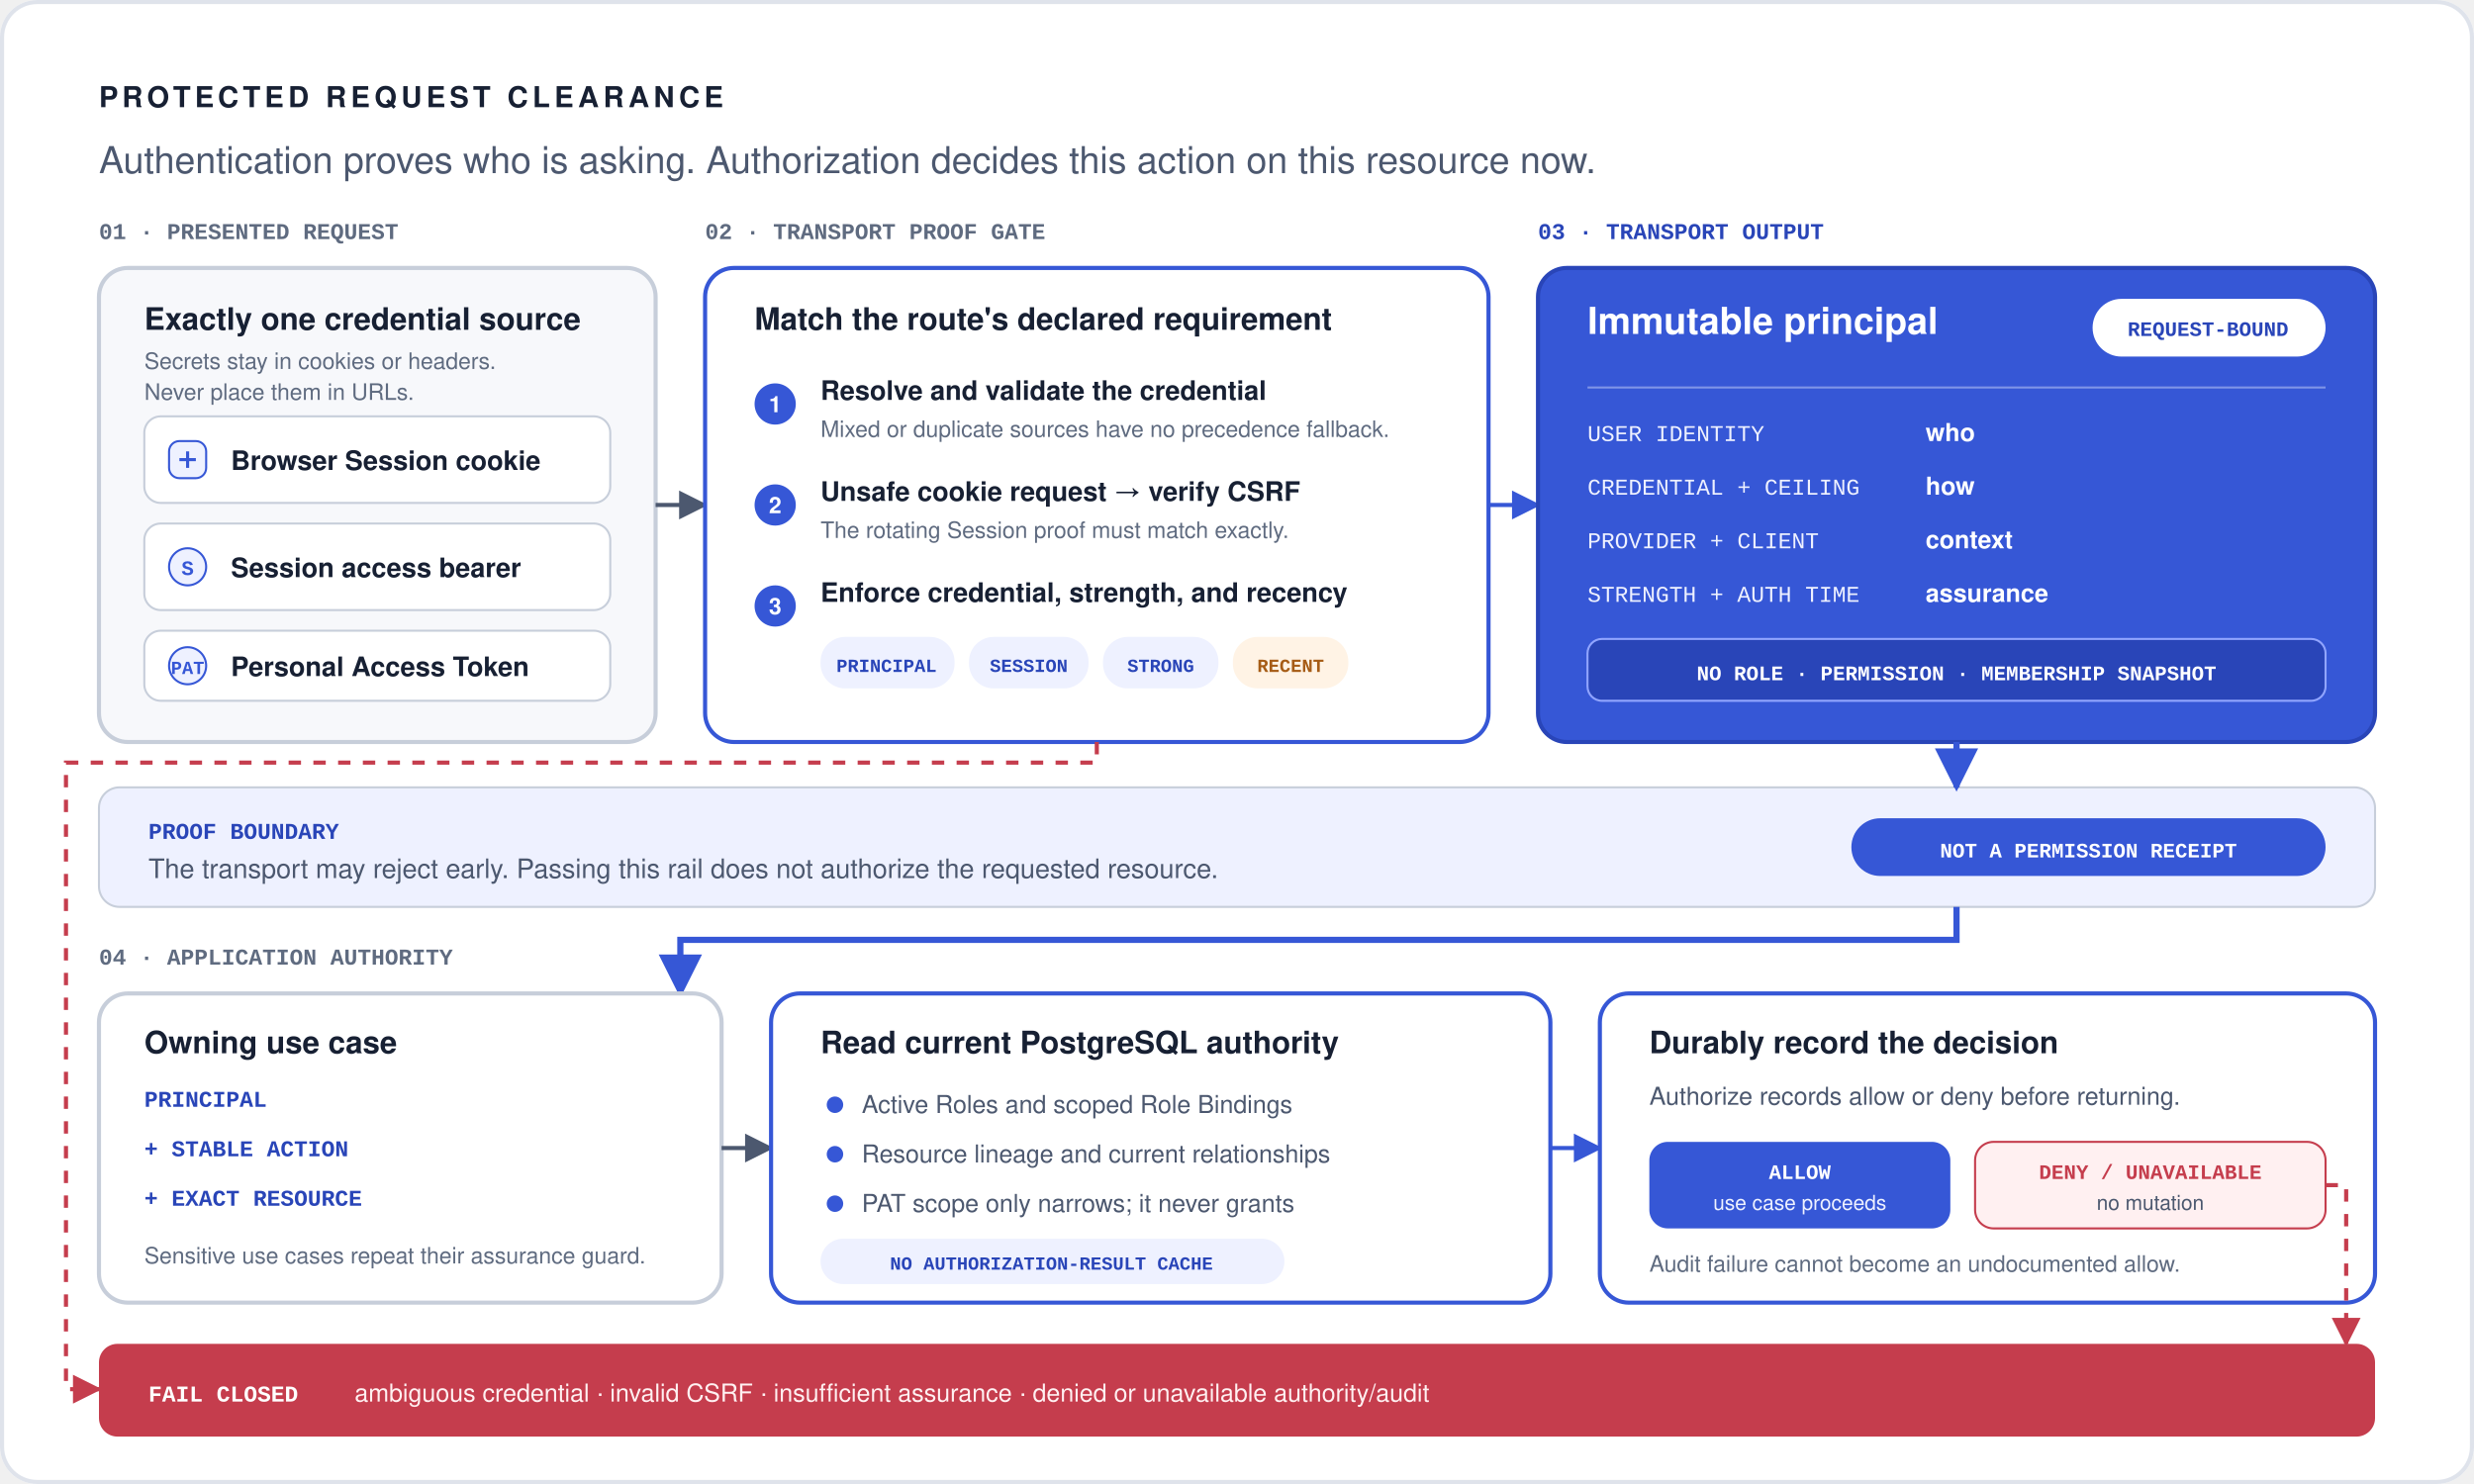
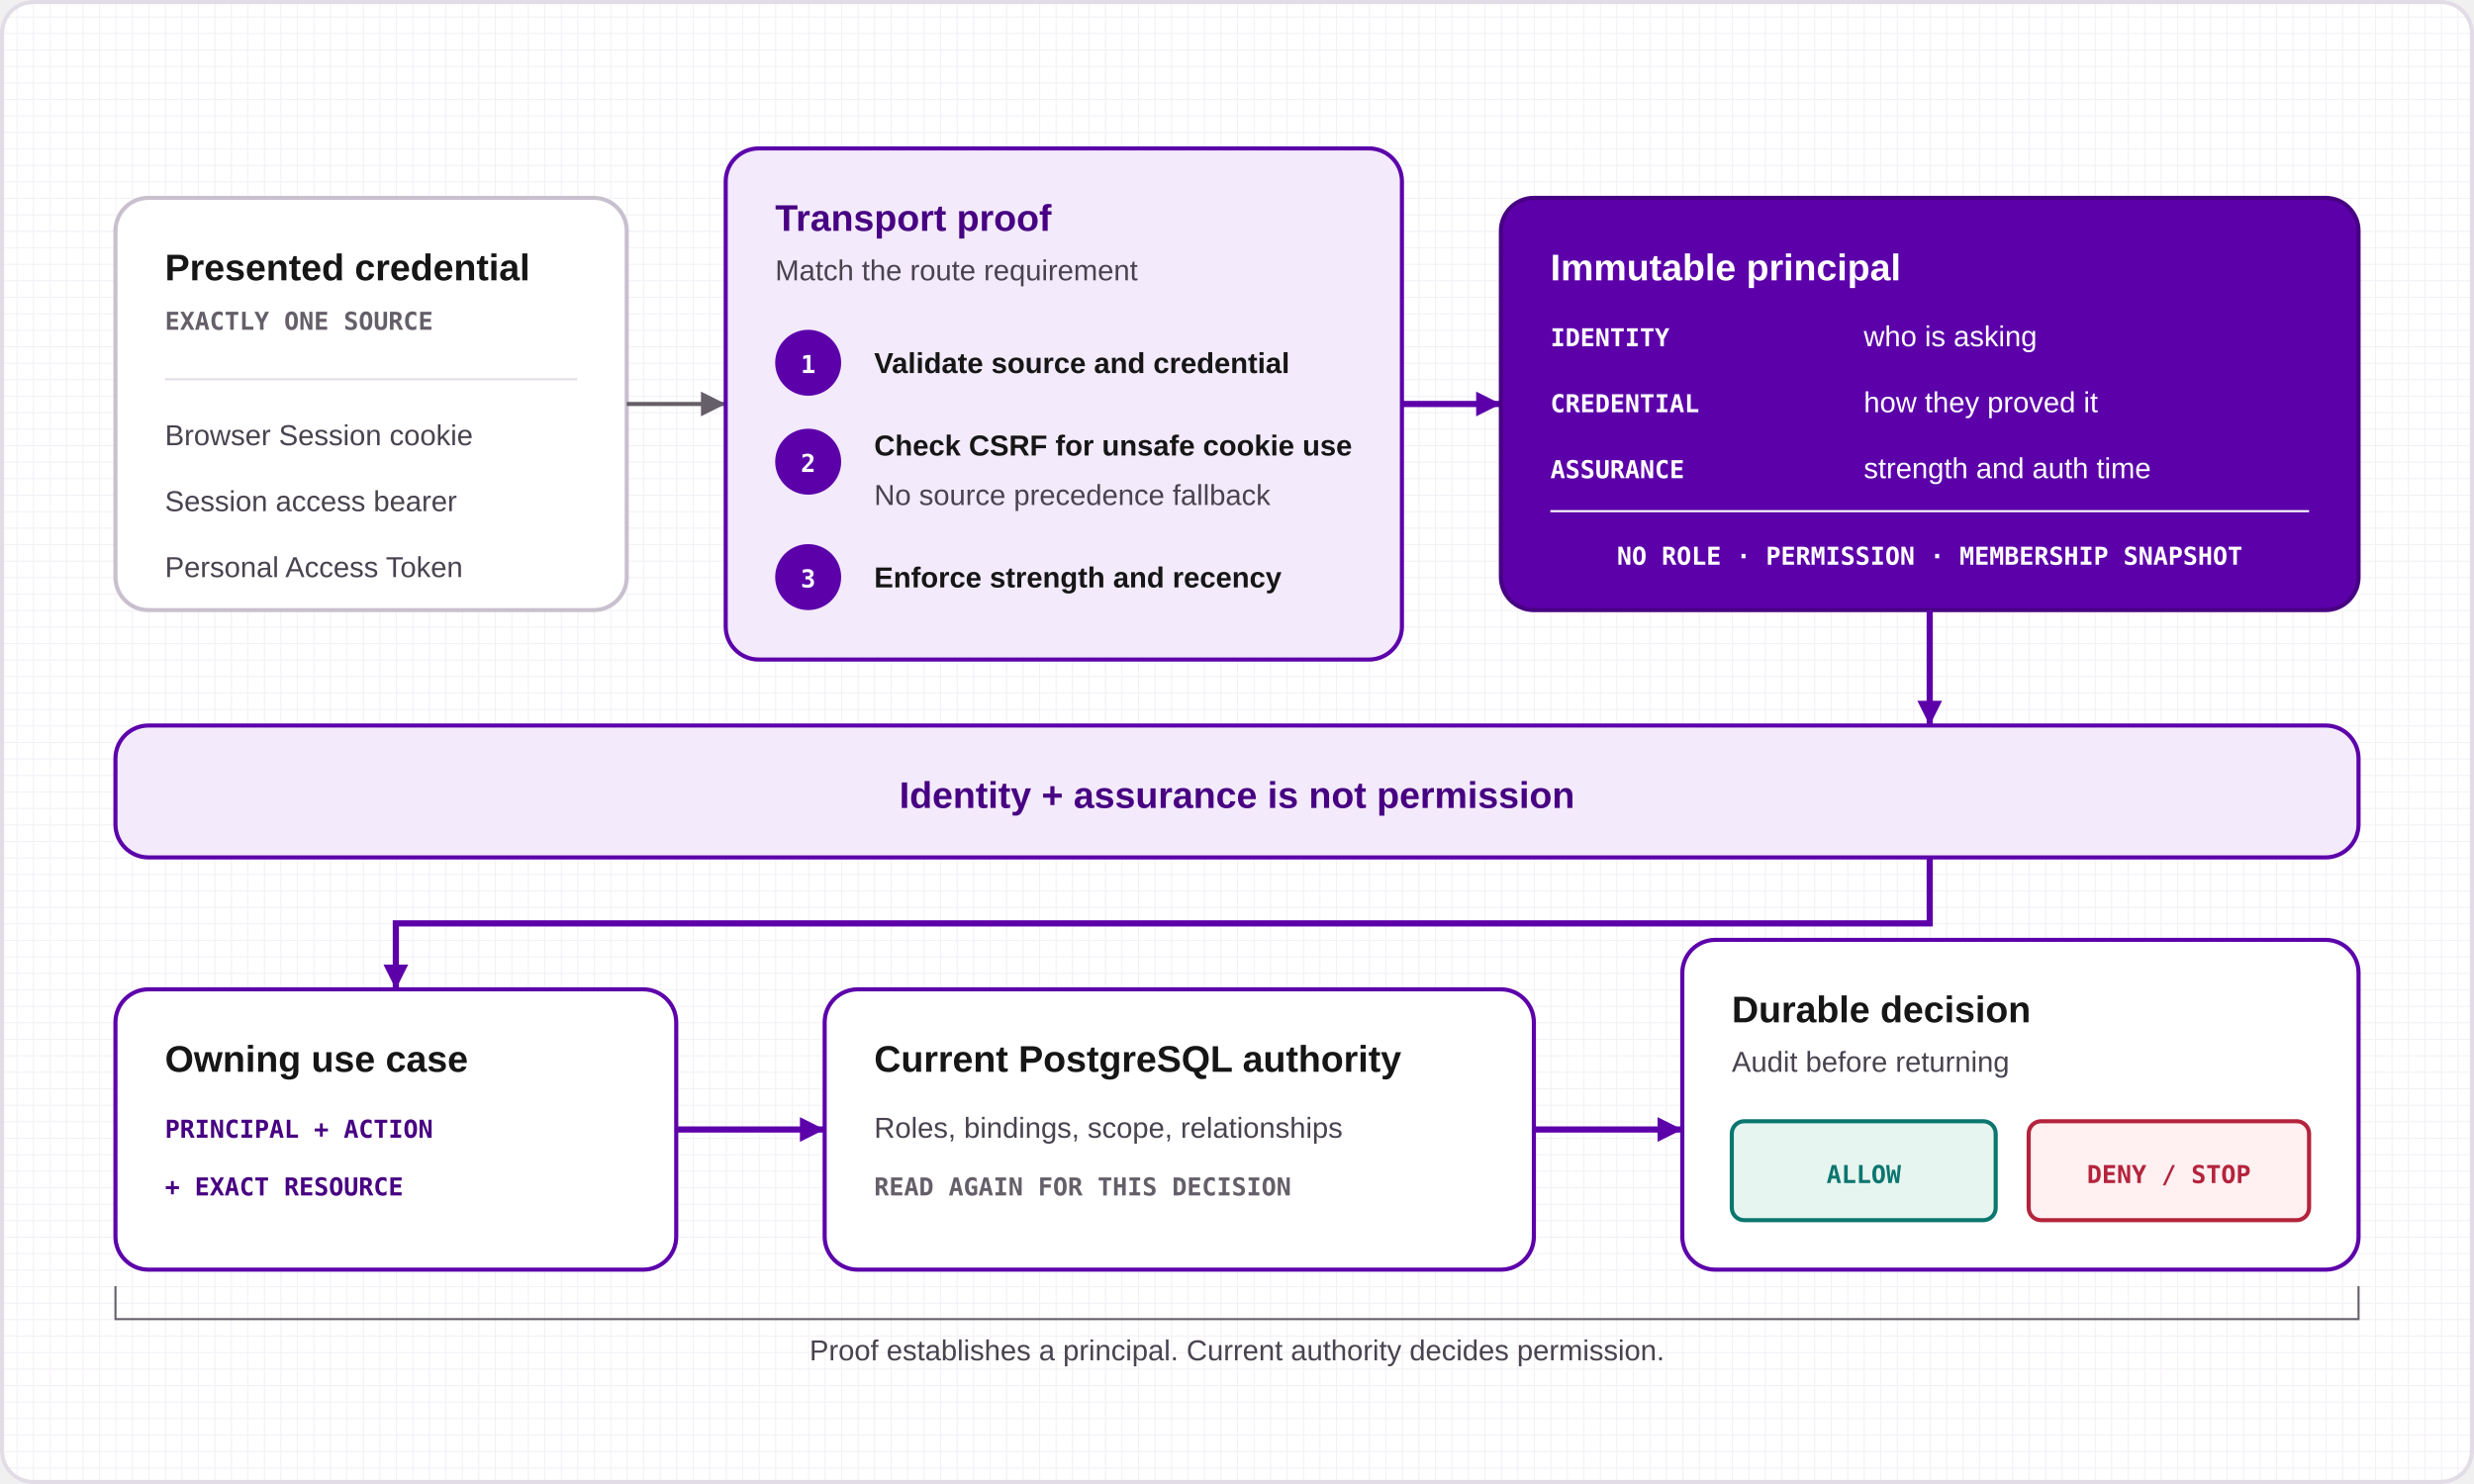
<svg xmlns="http://www.w3.org/2000/svg" width="1200" height="720" viewBox="0 0 1200 720" role="img" aria-labelledby="title description">
  <defs>
-     <marker id="arrow-ink" viewBox="0 0 10 10" refX="9" refY="5" markerWidth="7" markerHeight="7" orient="auto-start-reverse">
-       <path d="M 0 0 L 10 5 L 0 10 z" fill="#4c586f" />
+     <pattern id="grid" width="8" height="8" patternUnits="userSpaceOnUse">
+       <path d="M 8 0 H 0 V 8" fill="none" stroke="#f4f1f6" stroke-width="1" />
+     </pattern>
+     <marker id="arrow-neutral" viewBox="0 0 12 12" refX="12" refY="6" markerWidth="12" markerHeight="12" orient="auto" markerUnits="userSpaceOnUse">
+       <path d="M 0 0 L 12 6 L 0 12 Z" fill="#655f69" />
    </marker>
-     <marker id="arrow-cobalt" viewBox="0 0 10 10" refX="9" refY="5" markerWidth="7" markerHeight="7" orient="auto-start-reverse">
-       <path d="M 0 0 L 10 5 L 0 10 z" fill="#3657d6" />
-     </marker>
-     <marker id="arrow-coral" viewBox="0 0 10 10" refX="9" refY="5" markerWidth="7" markerHeight="7" orient="auto-start-reverse">
-       <path d="M 0 0 L 10 5 L 0 10 z" fill="#c53d4d" />
+     <marker id="arrow-primary" viewBox="0 0 12 12" refX="12" refY="6" markerWidth="12" markerHeight="12" orient="auto" markerUnits="userSpaceOnUse">
+       <path d="M 0 0 L 12 6 L 0 12 Z" fill="#5c00aa" />
    </marker>
  </defs>
-   <rect width="1200" height="720" rx="18" fill="#ffffff" />
-   <rect x="1" y="1" width="1198" height="718" rx="17" fill="none" stroke="#dfe3eb" stroke-width="2" />
-   <text x="48" y="52" fill="#172033" font-family="Avenir Next, Segoe UI, Helvetica, Arial, sans-serif" font-size="14" font-weight="750" letter-spacing="2.1">PROTECTED REQUEST CLEARANCE</text>
-   <text x="48" y="84" fill="#4c586f" font-family="Avenir Next, Segoe UI, Helvetica, Arial, sans-serif" font-size="18">Authentication proves who is asking. Authorization decides this action on this resource now.</text>
-   <text x="48" y="116" fill="#5f6b80" font-family="SFMono-Regular, Consolas, Liberation Mono, monospace" font-size="11" font-weight="700">01 · PRESENTED REQUEST</text>
-   <rect x="48" y="130" width="270" height="230" rx="14" fill="#f7f8fb" stroke="#c7ceda" stroke-width="2" />
-   <text x="70" y="160" fill="#172033" font-family="Avenir Next, Segoe UI, Helvetica, Arial, sans-serif" font-size="15" font-weight="750">Exactly one credential source</text>
-   <text x="70" y="179" fill="#5f6b80" font-family="Avenir Next, Segoe UI, Helvetica, Arial, sans-serif" font-size="11">Secrets stay in cookies or headers.</text>
-   <text x="70" y="194" fill="#5f6b80" font-family="Avenir Next, Segoe UI, Helvetica, Arial, sans-serif" font-size="11">Never place them in URLs.</text>
-   <rect x="70" y="202" width="226" height="42" rx="8" fill="#ffffff" stroke="#c7ceda" />
-   <rect x="82" y="214" width="18" height="18" rx="5" fill="#eef1ff" stroke="#3657d6" />
-   <path d="M 87 223 H 95 M 91 219 V 227" stroke="#3657d6" stroke-width="1.5" />
-   <text x="112" y="228" fill="#172033" font-family="Avenir Next, Segoe UI, Helvetica, Arial, sans-serif" font-size="13" font-weight="650">Browser Session cookie</text>
-   <rect x="70" y="254" width="226" height="42" rx="8" fill="#ffffff" stroke="#c7ceda" />
-   <rect x="82" y="266" width="18" height="18" rx="9" fill="#eef1ff" stroke="#3657d6" />
-   <text x="91" y="279" text-anchor="middle" fill="#3657d6" font-family="SFMono-Regular, Consolas, Liberation Mono, monospace" font-size="10" font-weight="800">S</text>
-   <text x="112" y="280" fill="#172033" font-family="Avenir Next, Segoe UI, Helvetica, Arial, sans-serif" font-size="13" font-weight="650">Session access bearer</text>
-   <rect x="70" y="306" width="226" height="34" rx="8" fill="#ffffff" stroke="#c7ceda" />
-   <rect x="82" y="314" width="18" height="18" rx="9" fill="#eef1ff" stroke="#3657d6" />
-   <text x="91" y="327" text-anchor="middle" fill="#3657d6" font-family="SFMono-Regular, Consolas, Liberation Mono, monospace" font-size="9" font-weight="800">PAT</text>
-   <text x="112" y="328" fill="#172033" font-family="Avenir Next, Segoe UI, Helvetica, Arial, sans-serif" font-size="13" font-weight="650">Personal Access Token</text>
-   <path d="M 318 245 H 342" fill="none" stroke="#4c586f" stroke-width="2" marker-end="url(#arrow-ink)" />
-   <text x="342" y="116" fill="#5f6b80" font-family="SFMono-Regular, Consolas, Liberation Mono, monospace" font-size="11" font-weight="700">02 · TRANSPORT PROOF GATE</text>
-   <rect x="342" y="130" width="380" height="230" rx="14" fill="#ffffff" stroke="#3657d6" stroke-width="2" />
-   <text x="366" y="160" fill="#172033" font-family="Avenir Next, Segoe UI, Helvetica, Arial, sans-serif" font-size="15" font-weight="750">Match the route's declared requirement</text>
-   <circle cx="376" cy="196" r="10" fill="#3657d6" />
-   <text x="376" y="200" text-anchor="middle" fill="#ffffff" font-family="Avenir Next, Segoe UI, Helvetica, Arial, sans-serif" font-size="11" font-weight="800">1</text>
-   <text x="398" y="194" fill="#172033" font-family="Avenir Next, Segoe UI, Helvetica, Arial, sans-serif" font-size="13" font-weight="700">Resolve and validate the credential</text>
-   <text x="398" y="212" fill="#5f6b80" font-family="Avenir Next, Segoe UI, Helvetica, Arial, sans-serif" font-size="11">Mixed or duplicate sources have no precedence fallback.</text>
-   <circle cx="376" cy="245" r="10" fill="#3657d6" />
-   <text x="376" y="249" text-anchor="middle" fill="#ffffff" font-family="Avenir Next, Segoe UI, Helvetica, Arial, sans-serif" font-size="11" font-weight="800">2</text>
-   <text x="398" y="243" fill="#172033" font-family="Avenir Next, Segoe UI, Helvetica, Arial, sans-serif" font-size="13" font-weight="700">Unsafe cookie request → verify CSRF</text>
-   <text x="398" y="261" fill="#5f6b80" font-family="Avenir Next, Segoe UI, Helvetica, Arial, sans-serif" font-size="11">The rotating Session proof must match exactly.</text>
-   <circle cx="376" cy="294" r="10" fill="#3657d6" />
-   <text x="376" y="298" text-anchor="middle" fill="#ffffff" font-family="Avenir Next, Segoe UI, Helvetica, Arial, sans-serif" font-size="11" font-weight="800">3</text>
-   <text x="398" y="292" fill="#172033" font-family="Avenir Next, Segoe UI, Helvetica, Arial, sans-serif" font-size="13" font-weight="700">Enforce credential, strength, and recency</text>
-   <rect x="398" y="309" width="65" height="25" rx="12" fill="#eef1ff" />
-   <text x="430" y="326" text-anchor="middle" fill="#2945b8" font-family="SFMono-Regular, Consolas, Liberation Mono, monospace" font-size="9" font-weight="700">PRINCIPAL</text>
-   <rect x="470" y="309" width="58" height="25" rx="12" fill="#eef1ff" />
-   <text x="499" y="326" text-anchor="middle" fill="#2945b8" font-family="SFMono-Regular, Consolas, Liberation Mono, monospace" font-size="9" font-weight="700">SESSION</text>
-   <rect x="535" y="309" width="56" height="25" rx="12" fill="#eef1ff" />
-   <text x="563" y="326" text-anchor="middle" fill="#2945b8" font-family="SFMono-Regular, Consolas, Liberation Mono, monospace" font-size="9" font-weight="700">STRONG</text>
-   <rect x="598" y="309" width="56" height="25" rx="12" fill="#fff3e5" />
-   <text x="626" y="326" text-anchor="middle" fill="#a65c16" font-family="SFMono-Regular, Consolas, Liberation Mono, monospace" font-size="9" font-weight="700">RECENT</text>
-   <path d="M 722 245 H 746" fill="none" stroke="#3657d6" stroke-width="2" marker-end="url(#arrow-cobalt)" />
-   <text x="746" y="116" fill="#2945b8" font-family="SFMono-Regular, Consolas, Liberation Mono, monospace" font-size="11" font-weight="700">03 · TRANSPORT OUTPUT</text>
-   <rect x="746" y="130" width="406" height="230" rx="14" fill="#3657d6" stroke="#2945b8" stroke-width="2" />
-   <text x="770" y="162" fill="#ffffff" font-family="Avenir Next, Segoe UI, Helvetica, Arial, sans-serif" font-size="18" font-weight="800">Immutable principal</text>
-   <rect x="1015" y="145" width="113" height="28" rx="14" fill="#ffffff" />
-   <text x="1071" y="163" text-anchor="middle" fill="#2945b8" font-family="SFMono-Regular, Consolas, Liberation Mono, monospace" font-size="10" font-weight="800">REQUEST-BOUND</text>
-   <path d="M 770 188 H 1128" stroke="#7f94e7" />
-   <text x="770" y="214" fill="#eef1ff" font-family="SFMono-Regular, Consolas, Liberation Mono, monospace" font-size="11">USER IDENTITY</text>
-   <text x="934" y="214" fill="#ffffff" font-family="Avenir Next, Segoe UI, Helvetica, Arial, sans-serif" font-size="12" font-weight="650">who</text>
-   <text x="770" y="240" fill="#eef1ff" font-family="SFMono-Regular, Consolas, Liberation Mono, monospace" font-size="11">CREDENTIAL + CEILING</text>
-   <text x="934" y="240" fill="#ffffff" font-family="Avenir Next, Segoe UI, Helvetica, Arial, sans-serif" font-size="12" font-weight="650">how</text>
-   <text x="770" y="266" fill="#eef1ff" font-family="SFMono-Regular, Consolas, Liberation Mono, monospace" font-size="11">PROVIDER + CLIENT</text>
-   <text x="934" y="266" fill="#ffffff" font-family="Avenir Next, Segoe UI, Helvetica, Arial, sans-serif" font-size="12" font-weight="650">context</text>
-   <text x="770" y="292" fill="#eef1ff" font-family="SFMono-Regular, Consolas, Liberation Mono, monospace" font-size="11">STRENGTH + AUTH TIME</text>
-   <text x="934" y="292" fill="#ffffff" font-family="Avenir Next, Segoe UI, Helvetica, Arial, sans-serif" font-size="12" font-weight="650">assurance</text>
-   <rect x="770" y="310" width="358" height="30" rx="7" fill="#2945b8" stroke="#91a5ff" />
-   <text x="949" y="330" text-anchor="middle" fill="#ffffff" font-family="SFMono-Regular, Consolas, Liberation Mono, monospace" font-size="10" font-weight="750">NO ROLE · PERMISSION · MEMBERSHIP SNAPSHOT</text>
-   <rect x="48" y="382" width="1104" height="58" rx="10" fill="#eef1ff" stroke="#c7ceda" />
-   <text x="72" y="407" fill="#2945b8" font-family="SFMono-Regular, Consolas, Liberation Mono, monospace" font-size="11" font-weight="800">PROOF BOUNDARY</text>
-   <text x="72" y="426" fill="#4c586f" font-family="Avenir Next, Segoe UI, Helvetica, Arial, sans-serif" font-size="13">The transport may reject early. Passing this rail does not authorize the requested resource.</text>
-   <rect x="898" y="397" width="230" height="28" rx="14" fill="#3657d6" />
-   <text x="1013" y="416" text-anchor="middle" fill="#ffffff" font-family="SFMono-Regular, Consolas, Liberation Mono, monospace" font-size="10" font-weight="800">NOT A PERMISSION RECEIPT</text>
-   <path d="M 949 360 V 382" fill="none" stroke="#3657d6" stroke-width="3" marker-end="url(#arrow-cobalt)" />
-   <path d="M 949 440 V 456 H 330 V 482" fill="none" stroke="#3657d6" stroke-width="3" marker-end="url(#arrow-cobalt)" />
-   <text x="48" y="468" fill="#5f6b80" font-family="SFMono-Regular, Consolas, Liberation Mono, monospace" font-size="11" font-weight="700">04 · APPLICATION AUTHORITY</text>
-   <rect x="48" y="482" width="302" height="150" rx="14" fill="#ffffff" stroke="#c7ceda" stroke-width="2" />
-   <text x="70" y="511" fill="#172033" font-family="Avenir Next, Segoe UI, Helvetica, Arial, sans-serif" font-size="15" font-weight="750">Owning use case</text>
-   <text x="70" y="537" fill="#2945b8" font-family="SFMono-Regular, Consolas, Liberation Mono, monospace" font-size="11" font-weight="700">PRINCIPAL</text>
-   <text x="70" y="561" fill="#2945b8" font-family="SFMono-Regular, Consolas, Liberation Mono, monospace" font-size="11" font-weight="700">+ STABLE ACTION</text>
-   <text x="70" y="585" fill="#2945b8" font-family="SFMono-Regular, Consolas, Liberation Mono, monospace" font-size="11" font-weight="700">+ EXACT RESOURCE</text>
-   <text x="70" y="613" fill="#5f6b80" font-family="Avenir Next, Segoe UI, Helvetica, Arial, sans-serif" font-size="11">Sensitive use cases repeat their assurance guard.</text>
-   <path d="M 350 557 H 374" fill="none" stroke="#4c586f" stroke-width="2" marker-end="url(#arrow-ink)" />
-   <rect x="374" y="482" width="378" height="150" rx="14" fill="#ffffff" stroke="#3657d6" stroke-width="2" />
-   <text x="398" y="511" fill="#172033" font-family="Avenir Next, Segoe UI, Helvetica, Arial, sans-serif" font-size="15" font-weight="750">Read current PostgreSQL authority</text>
-   <circle cx="405" cy="536" r="4" fill="#3657d6" />
-   <text x="418" y="540" fill="#4c586f" font-family="Avenir Next, Segoe UI, Helvetica, Arial, sans-serif" font-size="12">Active Roles and scoped Role Bindings</text>
-   <circle cx="405" cy="560" r="4" fill="#3657d6" />
-   <text x="418" y="564" fill="#4c586f" font-family="Avenir Next, Segoe UI, Helvetica, Arial, sans-serif" font-size="12">Resource lineage and current relationships</text>
-   <circle cx="405" cy="584" r="4" fill="#3657d6" />
-   <text x="418" y="588" fill="#4c586f" font-family="Avenir Next, Segoe UI, Helvetica, Arial, sans-serif" font-size="12">PAT scope only narrows; it never grants</text>
-   <rect x="398" y="601" width="225" height="22" rx="11" fill="#eef1ff" />
-   <text x="510" y="616" text-anchor="middle" fill="#2945b8" font-family="SFMono-Regular, Consolas, Liberation Mono, monospace" font-size="9" font-weight="750">NO AUTHORIZATION-RESULT CACHE</text>
-   <path d="M 752 557 H 776" fill="none" stroke="#3657d6" stroke-width="2" marker-end="url(#arrow-cobalt)" />
-   <rect x="776" y="482" width="376" height="150" rx="14" fill="#ffffff" stroke="#3657d6" stroke-width="2" />
-   <text x="800" y="511" fill="#172033" font-family="Avenir Next, Segoe UI, Helvetica, Arial, sans-serif" font-size="15" font-weight="750">Durably record the decision</text>
-   <text x="800" y="536" fill="#4c586f" font-family="Avenir Next, Segoe UI, Helvetica, Arial, sans-serif" font-size="12">Authorize records allow or deny before returning.</text>
-   <rect x="800" y="554" width="146" height="42" rx="9" fill="#3657d6" />
-   <text x="873" y="572" text-anchor="middle" fill="#ffffff" font-family="SFMono-Regular, Consolas, Liberation Mono, monospace" font-size="10" font-weight="800">ALLOW</text>
-   <text x="873" y="587" text-anchor="middle" fill="#eef1ff" font-family="Avenir Next, Segoe UI, Helvetica, Arial, sans-serif" font-size="10">use case proceeds</text>
-   <rect x="958" y="554" width="170" height="42" rx="9" fill="#fff0f1" stroke="#c53d4d" />
-   <text x="1043" y="572" text-anchor="middle" fill="#c53d4d" font-family="SFMono-Regular, Consolas, Liberation Mono, monospace" font-size="10" font-weight="800">DENY / UNAVAILABLE</text>
-   <text x="1043" y="587" text-anchor="middle" fill="#4c586f" font-family="Avenir Next, Segoe UI, Helvetica, Arial, sans-serif" font-size="10">no mutation</text>
-   <text x="800" y="617" fill="#5f6b80" font-family="Avenir Next, Segoe UI, Helvetica, Arial, sans-serif" font-size="11">Audit failure cannot become an undocumented allow.</text>
-   <path d="M 532 360 V 370 H 32 V 674 H 48" fill="none" stroke="#c53d4d" stroke-width="2" stroke-dasharray="6 6" marker-end="url(#arrow-coral)" />
-   <path d="M 1128 575 H 1138 V 652" fill="none" stroke="#c53d4d" stroke-width="2" stroke-dasharray="6 6" marker-end="url(#arrow-coral)" />
-   <rect x="48" y="652" width="1104" height="45" rx="9" fill="#c53d4d" />
-   <text x="72" y="680" fill="#ffffff" font-family="SFMono-Regular, Consolas, Liberation Mono, monospace" font-size="11" font-weight="800">FAIL CLOSED</text>
-   <text x="172" y="680" fill="#fff0f1" font-family="Avenir Next, Segoe UI, Helvetica, Arial, sans-serif" font-size="12">ambiguous credential · invalid CSRF · insufficient assurance · denied or unavailable authority/audit</text>
+   <rect width="1200" height="720" rx="16" fill="#ffffff" />
+   <rect x="1" y="1" width="1198" height="718" rx="15" fill="url(#grid)" stroke="#e1dce5" stroke-width="2" />
+   <rect x="56" y="96" width="248" height="200" rx="16" fill="#ffffff" stroke="#c8c0ce" stroke-width="2" />
+   <text x="80" y="136" fill="#161616" font-family="IBM Plex Sans, Segoe UI, Arial, sans-serif" font-size="18" font-weight="600">Presented credential</text>
+   <text x="80" y="160" fill="#655f69" font-family="IBM Plex Mono, Consolas, monospace" font-size="12" font-weight="600">EXACTLY ONE SOURCE</text>
+   <path d="M 80 184 H 280" fill="none" stroke="#e1dce5" stroke-width="1" />
+   <text x="80" y="216" fill="#49434f" font-family="IBM Plex Sans, Segoe UI, Arial, sans-serif" font-size="14">Browser Session cookie</text>
+   <text x="80" y="248" fill="#49434f" font-family="IBM Plex Sans, Segoe UI, Arial, sans-serif" font-size="14">Session access bearer</text>
+   <text x="80" y="280" fill="#49434f" font-family="IBM Plex Sans, Segoe UI, Arial, sans-serif" font-size="14">Personal Access Token</text>
+   <path d="M 304 196 H 352" fill="none" stroke="#655f69" stroke-width="2" marker-end="url(#arrow-neutral)" />
+   <rect x="352" y="72" width="328" height="248" rx="16" fill="#f3eafb" stroke="#5c00aa" stroke-width="2" />
+   <text x="376" y="112" fill="#470082" font-family="IBM Plex Sans, Segoe UI, Arial, sans-serif" font-size="18" font-weight="600">Transport proof</text>
+   <text x="376" y="136" fill="#49434f" font-family="IBM Plex Sans, Segoe UI, Arial, sans-serif" font-size="14">Match the route requirement</text>
+   <circle cx="392" cy="176" r="16" fill="#5c00aa" />
+   <text x="392" y="181" text-anchor="middle" fill="#ffffff" font-family="IBM Plex Mono, Consolas, monospace" font-size="12" font-weight="600">1</text>
+   <text x="424" y="181" fill="#161616" font-family="IBM Plex Sans, Segoe UI, Arial, sans-serif" font-size="14" font-weight="600">Validate source and credential</text>
+   <circle cx="392" cy="224" r="16" fill="#5c00aa" />
+   <text x="392" y="229" text-anchor="middle" fill="#ffffff" font-family="IBM Plex Mono, Consolas, monospace" font-size="12" font-weight="600">2</text>
+   <text x="424" y="221" fill="#161616" font-family="IBM Plex Sans, Segoe UI, Arial, sans-serif" font-size="14" font-weight="600">Check CSRF for unsafe cookie use</text>
+   <text x="424" y="245" fill="#49434f" font-family="IBM Plex Sans, Segoe UI, Arial, sans-serif" font-size="14">No source precedence fallback</text>
+   <circle cx="392" cy="280" r="16" fill="#5c00aa" />
+   <text x="392" y="285" text-anchor="middle" fill="#ffffff" font-family="IBM Plex Mono, Consolas, monospace" font-size="12" font-weight="600">3</text>
+   <text x="424" y="285" fill="#161616" font-family="IBM Plex Sans, Segoe UI, Arial, sans-serif" font-size="14" font-weight="600">Enforce strength and recency</text>
+   <path d="M 680 196 H 728" fill="none" stroke="#5c00aa" stroke-width="3" marker-end="url(#arrow-primary)" />
+   <rect x="728" y="96" width="416" height="200" rx="16" fill="#5c00aa" stroke="#470082" stroke-width="2" />
+   <text x="752" y="136" fill="#ffffff" font-family="IBM Plex Sans, Segoe UI, Arial, sans-serif" font-size="18" font-weight="600">Immutable principal</text>
+   <text x="752" y="168" fill="#ffffff" font-family="IBM Plex Mono, Consolas, monospace" font-size="12" font-weight="600">IDENTITY</text>
+   <text x="904" y="168" fill="#ffffff" font-family="IBM Plex Sans, Segoe UI, Arial, sans-serif" font-size="14">who is asking</text>
+   <text x="752" y="200" fill="#ffffff" font-family="IBM Plex Mono, Consolas, monospace" font-size="12" font-weight="600">CREDENTIAL</text>
+   <text x="904" y="200" fill="#ffffff" font-family="IBM Plex Sans, Segoe UI, Arial, sans-serif" font-size="14">how they proved it</text>
+   <text x="752" y="232" fill="#ffffff" font-family="IBM Plex Mono, Consolas, monospace" font-size="12" font-weight="600">ASSURANCE</text>
+   <text x="904" y="232" fill="#ffffff" font-family="IBM Plex Sans, Segoe UI, Arial, sans-serif" font-size="14">strength and auth time</text>
+   <path d="M 752 248 H 1120" fill="none" stroke="#ffffff" stroke-width="1" />
+   <text x="936" y="274" text-anchor="middle" fill="#ffffff" font-family="IBM Plex Mono, Consolas, monospace" font-size="12" font-weight="600">NO ROLE · PERMISSION · MEMBERSHIP SNAPSHOT</text>
+   <path d="M 936 296 V 352" fill="none" stroke="#5c00aa" stroke-width="3" marker-end="url(#arrow-primary)" />
+   <rect x="56" y="352" width="1088" height="64" rx="16" fill="#f3eafb" stroke="#5c00aa" stroke-width="2" />
+   <text x="600" y="392" text-anchor="middle" fill="#470082" font-family="IBM Plex Sans, Segoe UI, Arial, sans-serif" font-size="18" font-weight="600">Identity + assurance is not permission</text>
+   <path d="M 936 416 V 448 H 192 V 480" fill="none" stroke="#5c00aa" stroke-width="3" marker-end="url(#arrow-primary)" />
+   <rect x="56" y="480" width="272" height="136" rx="16" fill="#ffffff" stroke="#5c00aa" stroke-width="2" />
+   <text x="80" y="520" fill="#161616" font-family="IBM Plex Sans, Segoe UI, Arial, sans-serif" font-size="18" font-weight="600">Owning use case</text>
+   <text x="80" y="552" fill="#470082" font-family="IBM Plex Mono, Consolas, monospace" font-size="12" font-weight="600">PRINCIPAL + ACTION</text>
+   <text x="80" y="580" fill="#470082" font-family="IBM Plex Mono, Consolas, monospace" font-size="12" font-weight="600">+ EXACT RESOURCE</text>
+   <path d="M 328 548 H 400" fill="none" stroke="#5c00aa" stroke-width="3" marker-end="url(#arrow-primary)" />
+   <rect x="400" y="480" width="344" height="136" rx="16" fill="#ffffff" stroke="#5c00aa" stroke-width="2" />
+   <text x="424" y="520" fill="#161616" font-family="IBM Plex Sans, Segoe UI, Arial, sans-serif" font-size="18" font-weight="600">Current PostgreSQL authority</text>
+   <text x="424" y="552" fill="#49434f" font-family="IBM Plex Sans, Segoe UI, Arial, sans-serif" font-size="14">Roles, bindings, scope, relationships</text>
+   <text x="424" y="580" fill="#655f69" font-family="IBM Plex Mono, Consolas, monospace" font-size="12" font-weight="600">READ AGAIN FOR THIS DECISION</text>
+   <path d="M 744 548 H 816" fill="none" stroke="#5c00aa" stroke-width="3" marker-end="url(#arrow-primary)" />
+   <rect x="816" y="456" width="328" height="160" rx="16" fill="#ffffff" stroke="#5c00aa" stroke-width="2" />
+   <text x="840" y="496" fill="#161616" font-family="IBM Plex Sans, Segoe UI, Arial, sans-serif" font-size="18" font-weight="600">Durable decision</text>
+   <text x="840" y="520" fill="#49434f" font-family="IBM Plex Sans, Segoe UI, Arial, sans-serif" font-size="14">Audit before returning</text>
+   <rect x="840" y="544" width="128" height="48" rx="6" fill="#e7f5f1" stroke="#0b766e" stroke-width="2" />
+   <text x="904" y="574" text-anchor="middle" fill="#0b766e" font-family="IBM Plex Mono, Consolas, monospace" font-size="12" font-weight="600">ALLOW</text>
+   <rect x="984" y="544" width="136" height="48" rx="6" fill="#fff0f1" stroke="#b4233c" stroke-width="2" />
+   <text x="1052" y="574" text-anchor="middle" fill="#b4233c" font-family="IBM Plex Mono, Consolas, monospace" font-size="12" font-weight="600">DENY / STOP</text>
+   <path d="M 56 624 V 640 H 1144 V 624" fill="none" stroke="#655f69" stroke-width="1" />
+   <text x="600" y="660" text-anchor="middle" fill="#49434f" font-family="IBM Plex Sans, Segoe UI, Arial, sans-serif" font-size="14">Proof establishes a principal. Current authority decides permission.</text>
</svg>
